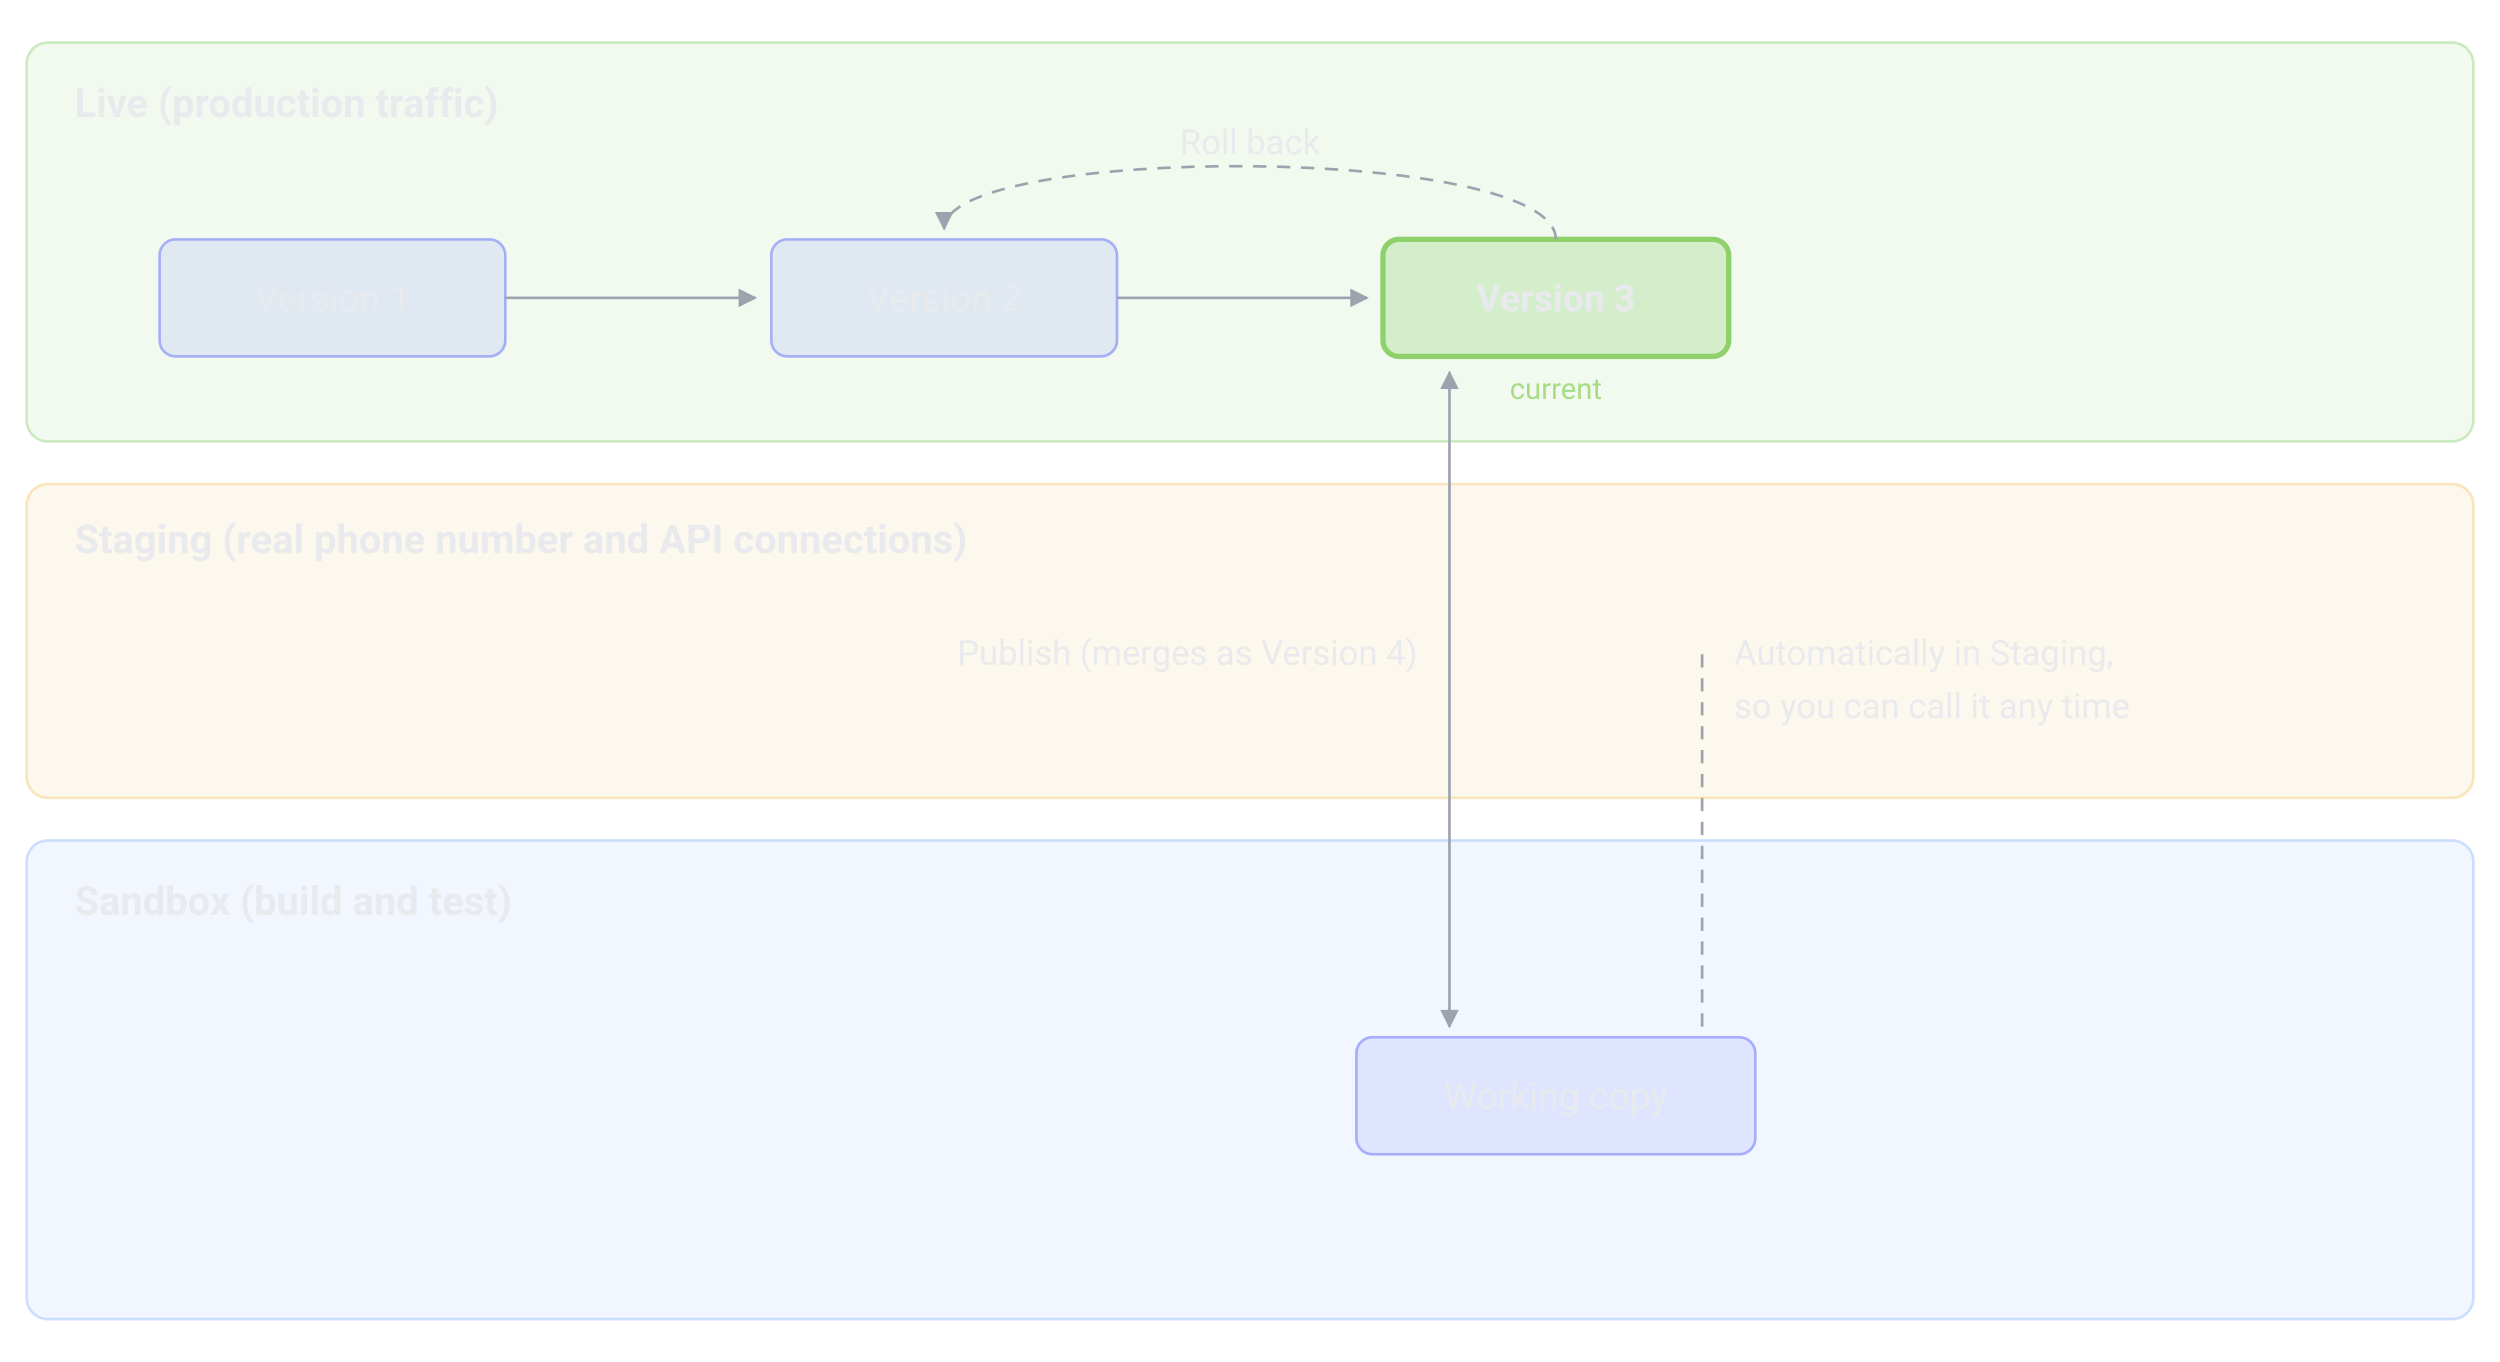
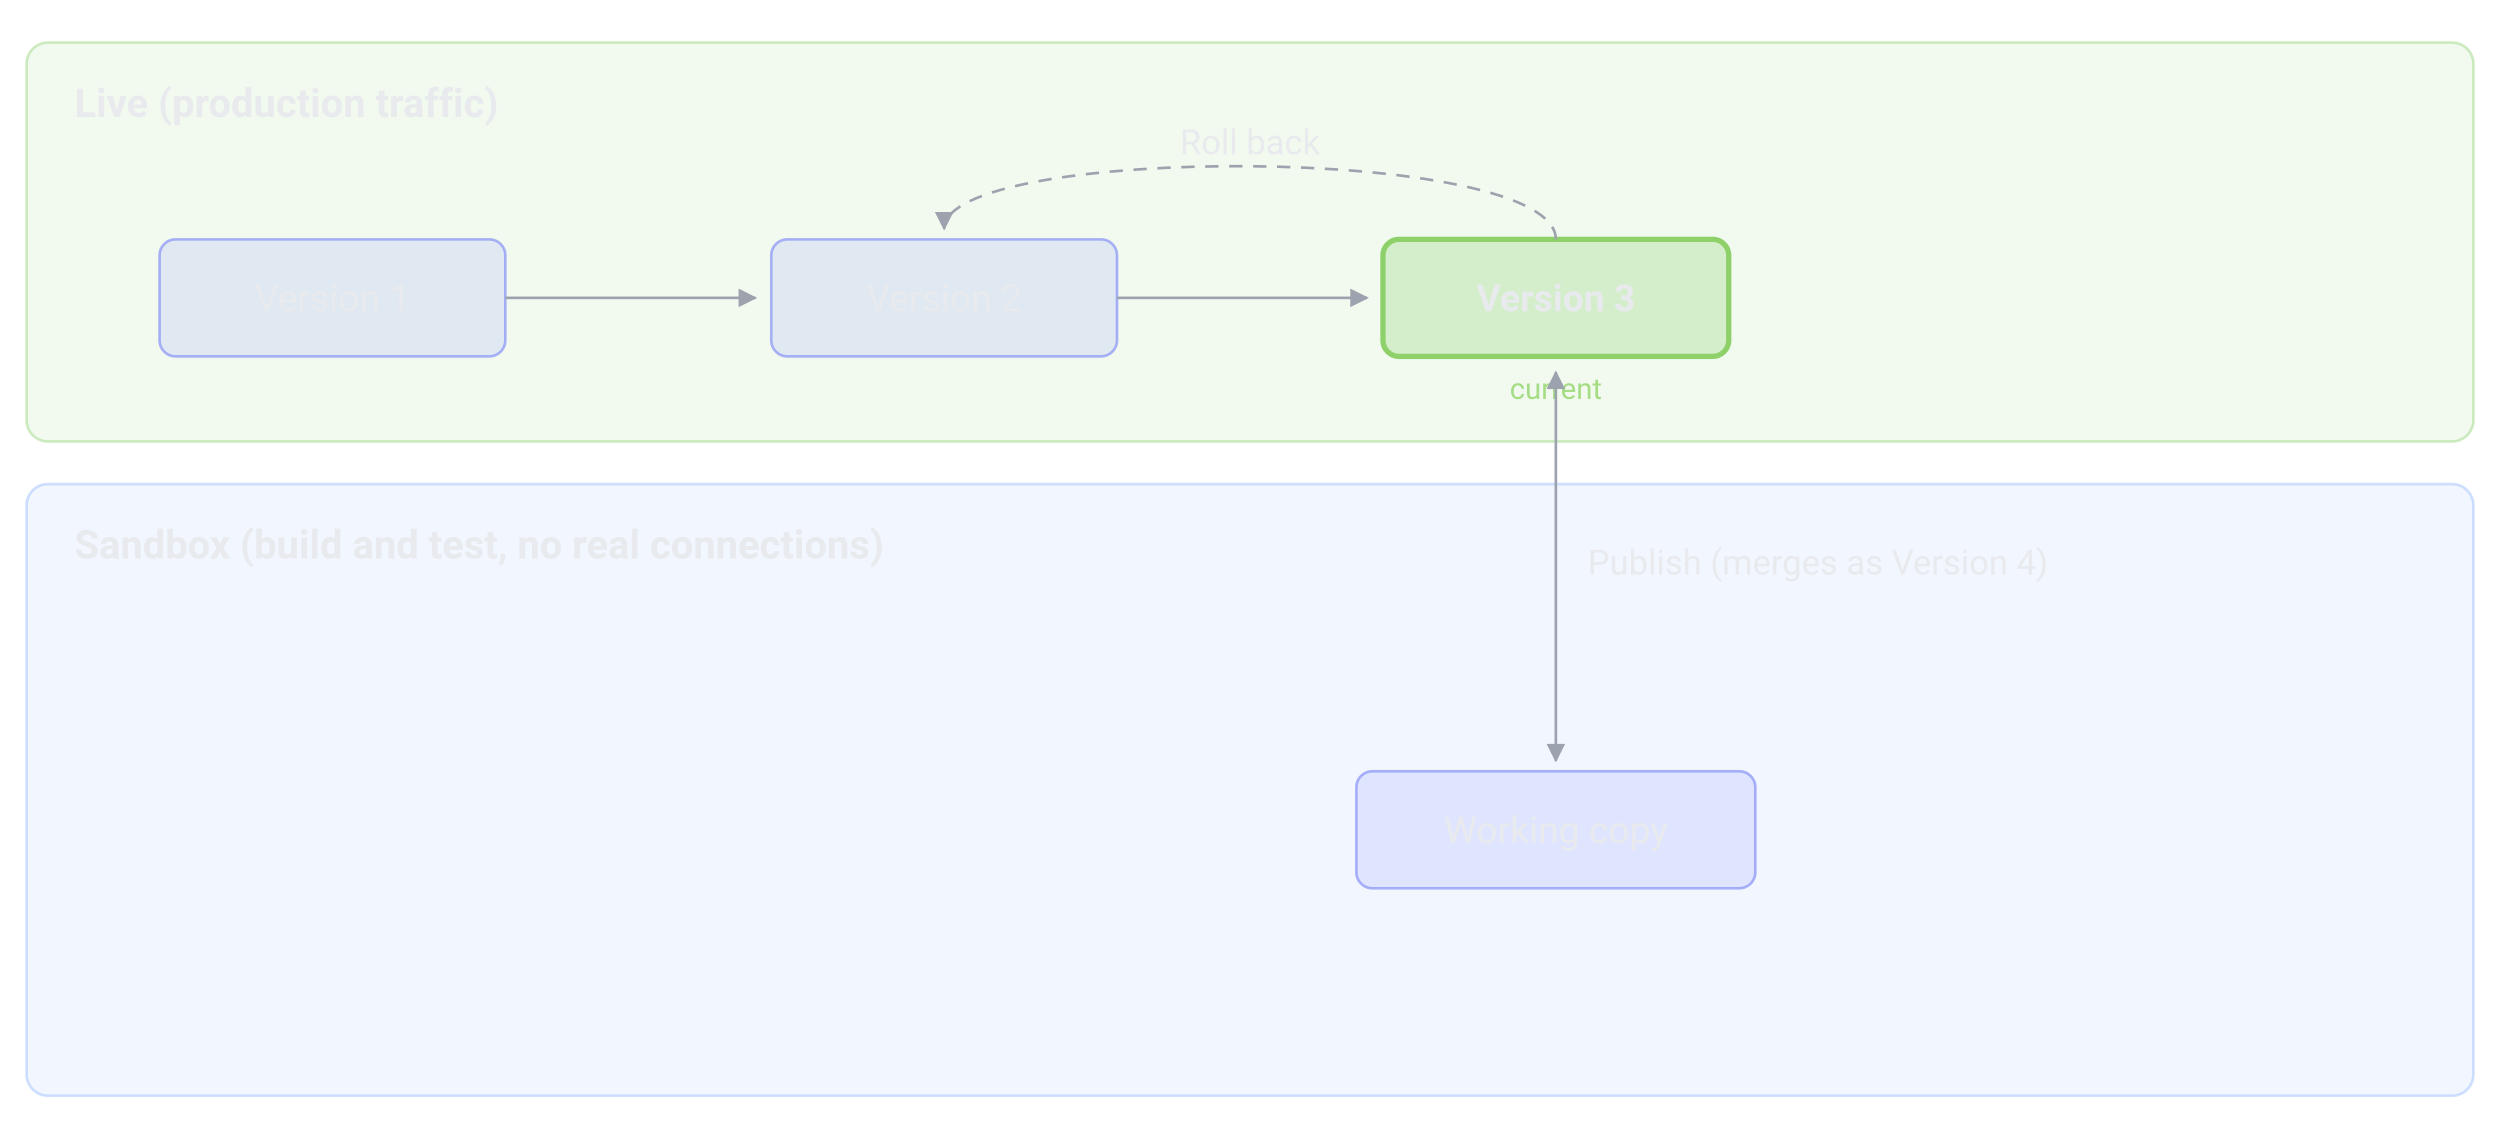
- <svg xmlns="http://www.w3.org/2000/svg" viewBox="0 0 940 512" font-family="ui-sans-serif, system-ui, -apple-system, 'Segoe UI', Roboto, Helvetica, Arial, sans-serif">
+ <svg xmlns="http://www.w3.org/2000/svg" viewBox="0 0 940 430" font-family="ui-sans-serif, system-ui, -apple-system, 'Segoe UI', Roboto, Helvetica, Arial, sans-serif">
  <defs>
    <marker id="arr" viewBox="0 0 10 10" refX="9" refY="5" markerWidth="7" markerHeight="7" orient="auto-start-reverse">
      <path d="M 0 0 L 10 5 L 0 10 z" fill="#9ca3af" />
    </marker>
  </defs>
  <rect x="10" y="16" width="920" height="150" rx="8" fill="rgba(120,200,90,0.10)" stroke="rgba(120,200,90,0.35)" />
  <text x="28" y="44" font-size="15" font-weight="600" fill="#e8eaed">Live (production traffic)</text>
  <rect x="60" y="90" width="130" height="44" rx="6" fill="rgba(129,140,248,0.16)" stroke="rgba(129,140,248,0.65)" />
  <rect x="290" y="90" width="130" height="44" rx="6" fill="rgba(129,140,248,0.16)" stroke="rgba(129,140,248,0.65)" />
  <rect x="520" y="90" width="130" height="44" rx="6" fill="rgba(120,200,90,0.24)" stroke="#8ed06a" stroke-width="2" />
  <text x="125" y="117" font-size="14" text-anchor="middle" fill="#e8eaed">Version 1</text>
  <text x="355" y="117" font-size="14" text-anchor="middle" fill="#e8eaed">Version 2</text>
  <text x="585" y="117" font-size="14" font-weight="600" text-anchor="middle" fill="#e8eaed">Version 3</text>
  <text x="585" y="150" font-size="11" text-anchor="middle" fill="#a5dd85">current</text>
  <line x1="190" y1="112" x2="284" y2="112" stroke="#9ca3af" marker-end="url(#arr)" />
  <line x1="420" y1="112" x2="514" y2="112" stroke="#9ca3af" marker-end="url(#arr)" />
  <path d="M 585 90 C 585 54, 355 54, 355 86" fill="none" stroke="#9ca3af" stroke-dasharray="5 4" marker-end="url(#arr)" />
  <text x="470" y="58" font-size="13" text-anchor="middle" fill="#e8eaed">Roll back</text>
-   <rect x="10" y="182" width="920" height="118" rx="8" fill="rgba(240,180,60,0.09)" stroke="rgba(240,180,60,0.32)" />
-   <text x="28" y="208" font-size="15" font-weight="600" fill="#e8eaed">Staging (real phone number and API connections)</text>
-   <rect x="10" y="316" width="920" height="180" rx="8" fill="rgba(110,160,255,0.09)" stroke="rgba(110,160,255,0.32)" />
-   <text x="28" y="344" font-size="15" font-weight="600" fill="#e8eaed">Sandbox (build and test)</text>
-   <rect x="510" y="390" width="150" height="44" rx="6" fill="rgba(129,140,248,0.16)" stroke="rgba(129,140,248,0.65)" />
-   <text x="585" y="417" font-size="14" text-anchor="middle" fill="#e8eaed">Working copy</text>
-   <path d="M 545 386 L 545 140" fill="none" stroke="#9ca3af" marker-start="url(#arr)" marker-end="url(#arr)" />
-   <text x="533" y="250" font-size="13" text-anchor="end" fill="#e8eaed">Publish (merges as Version 4)</text>
-   <line x1="640" y1="386" x2="640" y2="244" stroke="#9ca3af" stroke-dasharray="5 4" />
-   <text x="652" y="250" font-size="13" fill="#e8eaed">Automatically in Staging,</text>
-   <text x="652" y="270" font-size="13" fill="#e8eaed">so you can call it any time</text>
+   <rect x="10" y="182" width="920" height="230" rx="8" fill="rgba(110,160,255,0.09)" stroke="rgba(110,160,255,0.32)" />
+   <text x="28" y="210" font-size="15" font-weight="600" fill="#e8eaed">Sandbox (build and test, no real connections)</text>
+   <rect x="510" y="290" width="150" height="44" rx="6" fill="rgba(129,140,248,0.16)" stroke="rgba(129,140,248,0.65)" />
+   <text x="585" y="317" font-size="14" text-anchor="middle" fill="#e8eaed">Working copy</text>
+   <path d="M 585 286 L 585 140" fill="none" stroke="#9ca3af" marker-start="url(#arr)" marker-end="url(#arr)" />
+   <text x="597" y="216" font-size="13" fill="#e8eaed">Publish (merges as Version 4)</text>
</svg>
